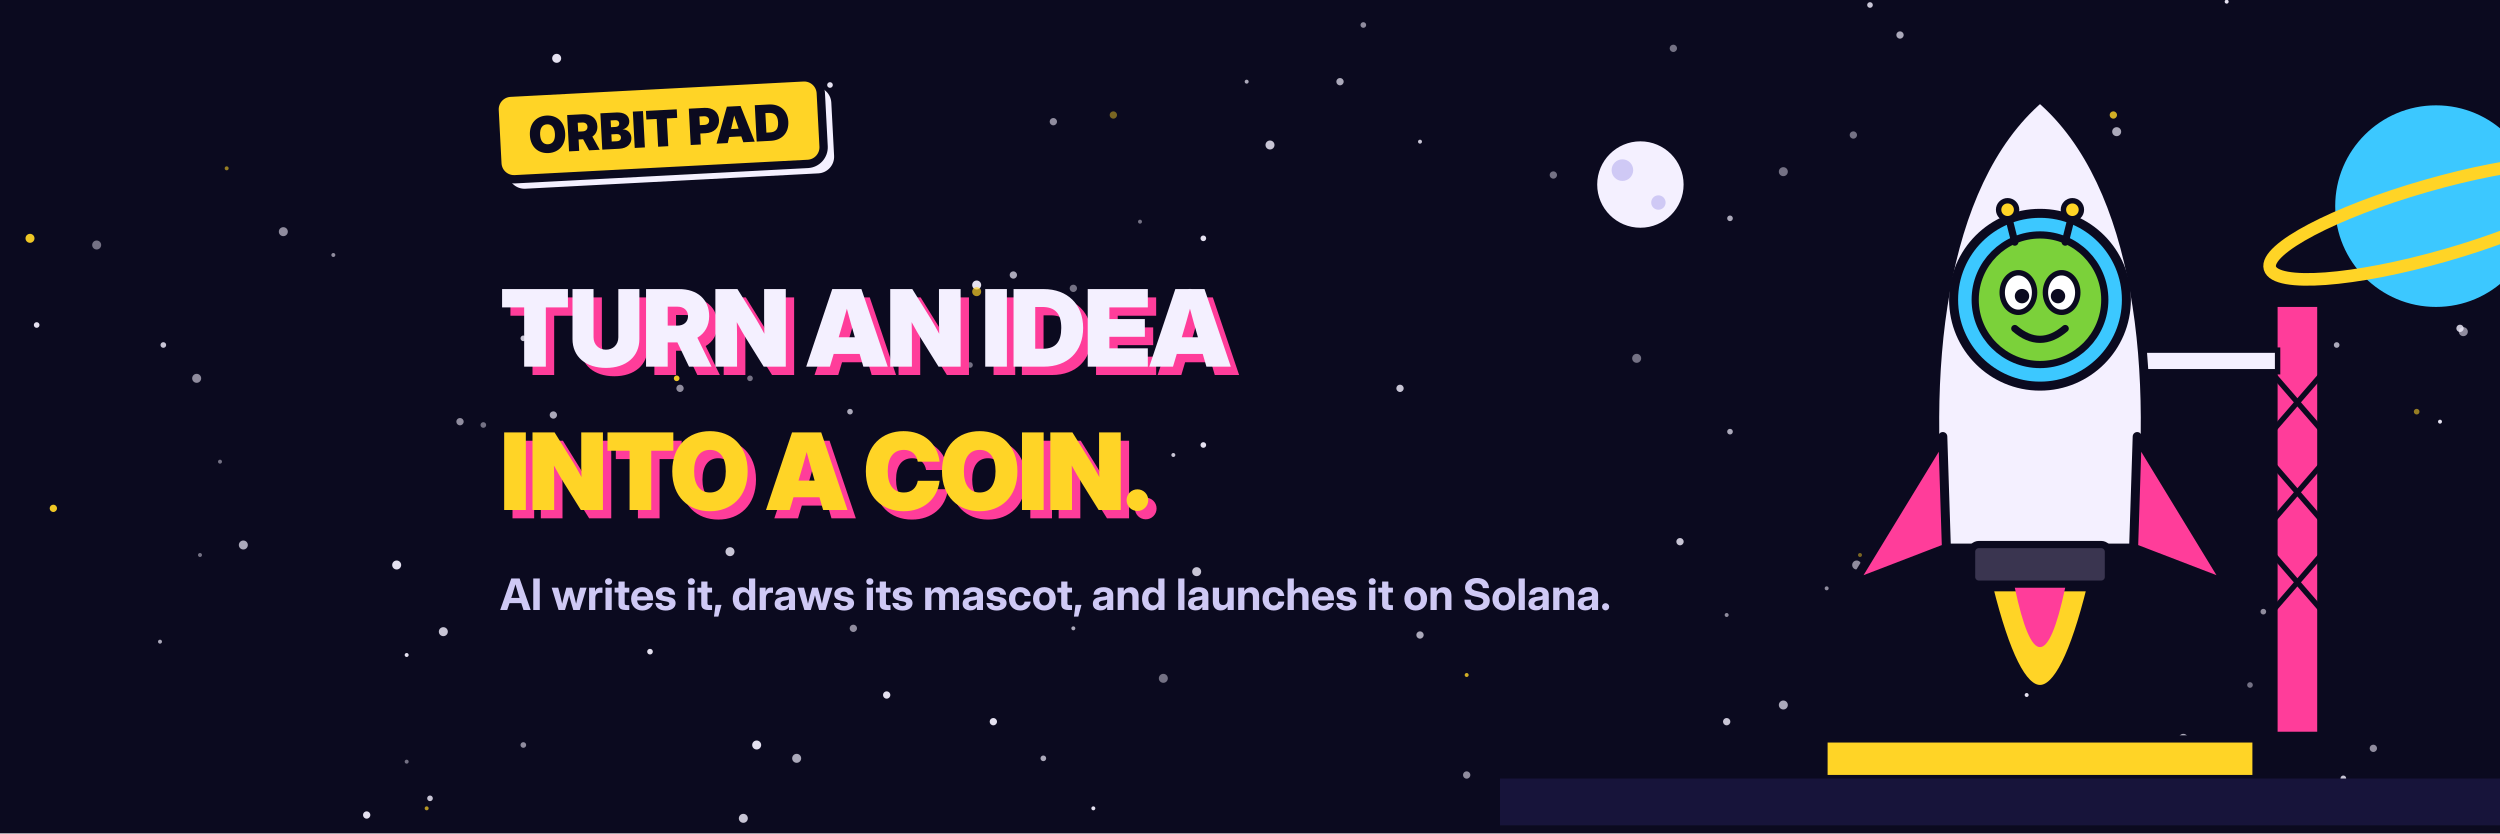
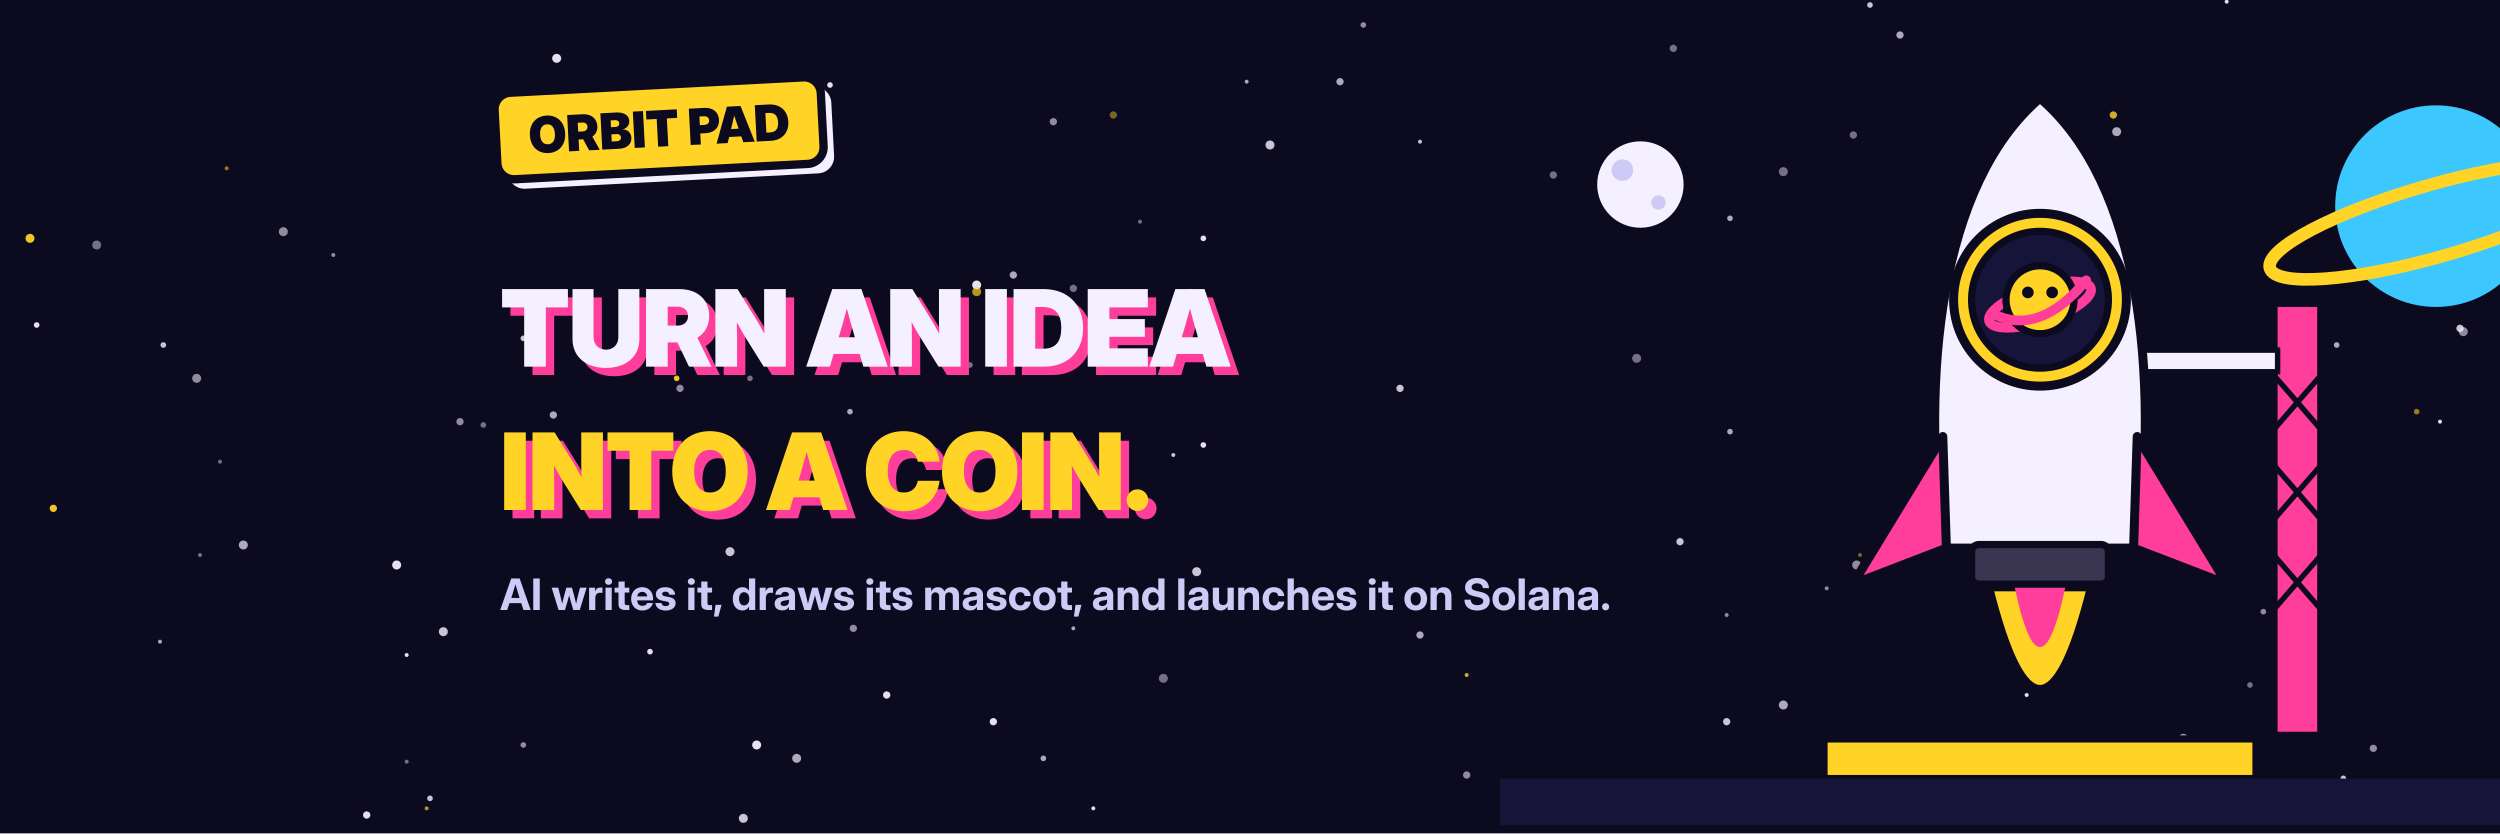
<svg xmlns="http://www.w3.org/2000/svg" viewBox="0 0 1500 500" width="1500" height="500">
  <rect width="1500" height="500" fill="#0b0a1f" />
  <circle cx="1116" cy="333" r="1.2" fill="#ffd426" opacity="0.45" />
  <circle cx="1438" cy="71" r="1.7" fill="#f4f0ff" opacity="0.57" />
  <circle cx="1140" cy="21" r="2.2" fill="#f4f0ff" opacity="0.69" />
  <circle cx="762" cy="87" r="2.7" fill="#f4f0ff" opacity="0.81" />
  <circle cx="1296" cy="217" r="1.2" fill="#f4f0ff" opacity="0.93" />
  <circle cx="450" cy="227" r="1.7" fill="#f4f0ff" opacity="0.45" />
  <circle cx="880" cy="465" r="2.2" fill="#f4f0ff" opacity="0.57" />
  <circle cx="146" cy="327" r="2.7" fill="#f4f0ff" opacity="0.69" />
  <circle cx="1200" cy="205" r="1.2" fill="#f4f0ff" opacity="0.81" />
  <circle cx="406" cy="227" r="1.7" fill="#ffd426" opacity="0.93" />
  <circle cx="1112" cy="81" r="2.2" fill="#f4f0ff" opacity="0.45" />
  <circle cx="554" cy="267" r="2.7" fill="#f4f0ff" opacity="0.57" />
  <circle cx="1160" cy="453" r="1.2" fill="#f4f0ff" opacity="0.69" />
  <circle cx="1406" cy="467" r="1.7" fill="#f4f0ff" opacity="0.81" />
  <circle cx="220" cy="489" r="2.2" fill="#f4f0ff" opacity="0.93" />
  <circle cx="1226" cy="319" r="2.7" fill="#f4f0ff" opacity="0.45" />
  <circle cx="1096" cy="353" r="1.2" fill="#f4f0ff" opacity="0.57" />
  <circle cx="1038" cy="259" r="1.7" fill="#f4f0ff" opacity="0.69" />
  <circle cx="1268" cy="69" r="2.2" fill="#ffd426" opacity="0.81" />
  <circle cx="586" cy="171" r="2.7" fill="#f4f0ff" opacity="0.93" />
  <circle cx="684" cy="133" r="1.2" fill="#f4f0ff" opacity="0.45" />
  <circle cx="714" cy="175" r="1.7" fill="#f4f0ff" opacity="0.57" />
  <circle cx="332" cy="249" r="2.2" fill="#f4f0ff" opacity="0.69" />
  <circle cx="438" cy="331" r="2.7" fill="#f4f0ff" opacity="0.81" />
  <circle cx="1336" cy="1" r="1.2" fill="#f4f0ff" opacity="0.93" />
  <circle cx="1374" cy="195" r="1.7" fill="#f4f0ff" opacity="0.45" />
  <circle cx="1424" cy="449" r="2.2" fill="#f4f0ff" opacity="0.57" />
  <circle cx="586" cy="175" r="2.7" fill="#ffd426" opacity="0.69" />
  <circle cx="1252" cy="221" r="1.2" fill="#f4f0ff" opacity="0.81" />
  <circle cx="22" cy="195" r="1.7" fill="#f4f0ff" opacity="0.93" />
  <circle cx="932" cy="105" r="2.2" fill="#f4f0ff" opacity="0.45" />
  <circle cx="118" cy="227" r="2.7" fill="#f4f0ff" opacity="0.57" />
  <circle cx="748" cy="49" r="1.2" fill="#f4f0ff" opacity="0.69" />
  <circle cx="258" cy="479" r="1.7" fill="#f4f0ff" opacity="0.81" />
  <circle cx="520" cy="201" r="2.2" fill="#f4f0ff" opacity="0.93" />
  <circle cx="58" cy="147" r="2.7" fill="#f4f0ff" opacity="0.45" />
  <circle cx="136" cy="101" r="1.2" fill="#ffd426" opacity="0.57" />
  <circle cx="1402" cy="207" r="1.7" fill="#f4f0ff" opacity="0.69" />
  <circle cx="1008" cy="325" r="2.2" fill="#f4f0ff" opacity="0.81" />
  <circle cx="238" cy="339" r="2.7" fill="#f4f0ff" opacity="0.93" />
  <circle cx="640" cy="265" r="1.2" fill="#f4f0ff" opacity="0.45" />
  <circle cx="818" cy="15" r="1.7" fill="#f4f0ff" opacity="0.57" />
  <circle cx="804" cy="49" r="2.2" fill="#f4f0ff" opacity="0.69" />
  <circle cx="446" cy="491" r="2.7" fill="#f4f0ff" opacity="0.81" />
  <circle cx="1216" cy="417" r="1.2" fill="#f4f0ff" opacity="0.93" />
  <circle cx="514" cy="179" r="1.7" fill="#ffd426" opacity="0.45" />
  <circle cx="632" cy="73" r="2.2" fill="#f4f0ff" opacity="0.57" />
  <circle cx="478" cy="455" r="2.7" fill="#f4f0ff" opacity="0.69" />
  <circle cx="704" cy="273" r="1.2" fill="#f4f0ff" opacity="0.81" />
  <circle cx="722" cy="267" r="1.7" fill="#f4f0ff" opacity="0.93" />
  <circle cx="644" cy="173" r="2.2" fill="#f4f0ff" opacity="0.45" />
  <circle cx="1114" cy="339" r="2.7" fill="#f4f0ff" opacity="0.57" />
  <circle cx="644" cy="377" r="1.2" fill="#f4f0ff" opacity="0.69" />
  <circle cx="1122" cy="3" r="1.7" fill="#f4f0ff" opacity="0.81" />
  <circle cx="32" cy="305" r="2.2" fill="#ffd426" opacity="0.93" />
  <circle cx="982" cy="215" r="2.7" fill="#f4f0ff" opacity="0.45" />
  <circle cx="200" cy="153" r="1.2" fill="#f4f0ff" opacity="0.57" />
  <circle cx="510" cy="247" r="1.7" fill="#f4f0ff" opacity="0.69" />
  <circle cx="840" cy="233" r="2.2" fill="#f4f0ff" opacity="0.81" />
  <circle cx="454" cy="447" r="2.7" fill="#f4f0ff" opacity="0.93" />
  <circle cx="120" cy="333" r="1.2" fill="#f4f0ff" opacity="0.45" />
  <circle cx="314" cy="447" r="1.7" fill="#f4f0ff" opacity="0.57" />
  <circle cx="608" cy="165" r="2.2" fill="#f4f0ff" opacity="0.69" />
  <circle cx="1246" cy="451" r="2.7" fill="#ffd426" opacity="0.81" />
  <circle cx="656" cy="485" r="1.2" fill="#f4f0ff" opacity="0.93" />
  <circle cx="1350" cy="411" r="1.7" fill="#f4f0ff" opacity="0.45" />
  <circle cx="512" cy="377" r="2.2" fill="#f4f0ff" opacity="0.57" />
  <circle cx="1310" cy="443" r="2.7" fill="#f4f0ff" opacity="0.69" />
  <circle cx="852" cy="85" r="1.2" fill="#f4f0ff" opacity="0.81" />
  <circle cx="722" cy="143" r="1.7" fill="#f4f0ff" opacity="0.93" />
  <circle cx="1004" cy="29" r="2.2" fill="#f4f0ff" opacity="0.45" />
  <circle cx="170" cy="139" r="2.7" fill="#f4f0ff" opacity="0.57" />
  <circle cx="256" cy="485" r="1.2" fill="#ffd426" opacity="0.69" />
  <circle cx="314" cy="203" r="1.7" fill="#f4f0ff" opacity="0.81" />
  <circle cx="596" cy="433" r="2.2" fill="#f4f0ff" opacity="0.93" />
  <circle cx="698" cy="407" r="2.7" fill="#f4f0ff" opacity="0.45" />
  <circle cx="1036" cy="369" r="1.2" fill="#f4f0ff" opacity="0.57" />
  <circle cx="1038" cy="131" r="1.7" fill="#f4f0ff" opacity="0.69" />
  <circle cx="1476" cy="197" r="2.2" fill="#f4f0ff" opacity="0.81" />
  <circle cx="334" cy="35" r="2.7" fill="#f4f0ff" opacity="0.93" />
  <circle cx="244" cy="457" r="1.2" fill="#f4f0ff" opacity="0.45" />
  <circle cx="1450" cy="247" r="1.7" fill="#ffd426" opacity="0.57" />
  <circle cx="1232" cy="193" r="2.2" fill="#f4f0ff" opacity="0.69" />
  <circle cx="266" cy="379" r="2.7" fill="#f4f0ff" opacity="0.81" />
  <circle cx="1464" cy="253" r="1.2" fill="#f4f0ff" opacity="0.93" />
  <circle cx="290" cy="255" r="1.7" fill="#f4f0ff" opacity="0.45" />
  <circle cx="408" cy="233" r="2.2" fill="#f4f0ff" opacity="0.57" />
  <circle cx="1070" cy="423" r="2.7" fill="#f4f0ff" opacity="0.69" />
  <circle cx="904" cy="485" r="1.2" fill="#f4f0ff" opacity="0.81" />
  <circle cx="390" cy="391" r="1.7" fill="#f4f0ff" opacity="0.93" />
  <circle cx="668" cy="69" r="2.2" fill="#ffd426" opacity="0.45" />
  <circle cx="1478" cy="199" r="2.7" fill="#f4f0ff" opacity="0.57" />
  <circle cx="96" cy="385" r="1.2" fill="#f4f0ff" opacity="0.69" />
  <circle cx="98" cy="207" r="1.7" fill="#f4f0ff" opacity="0.81" />
  <circle cx="532" cy="417" r="2.2" fill="#f4f0ff" opacity="0.93" />
  <circle cx="1070" cy="103" r="2.7" fill="#f4f0ff" opacity="0.45" />
  <circle cx="1168" cy="273" r="1.2" fill="#f4f0ff" opacity="0.57" />
  <circle cx="626" cy="455" r="1.7" fill="#f4f0ff" opacity="0.69" />
  <circle cx="1036" cy="433" r="2.2" fill="#f4f0ff" opacity="0.81" />
  <circle cx="18" cy="143" r="2.7" fill="#ffd426" opacity="0.93" />
  <circle cx="132" cy="277" r="1.2" fill="#f4f0ff" opacity="0.45" />
  <circle cx="1358" cy="367" r="1.7" fill="#f4f0ff" opacity="0.57" />
  <circle cx="852" cy="381" r="2.2" fill="#f4f0ff" opacity="0.69" />
  <circle cx="718" cy="343" r="2.7" fill="#f4f0ff" opacity="0.81" />
  <circle cx="244" cy="393" r="1.2" fill="#f4f0ff" opacity="0.93" />
  <circle cx="582" cy="219" r="1.7" fill="#f4f0ff" opacity="0.45" />
  <circle cx="276" cy="253" r="2.2" fill="#f4f0ff" opacity="0.57" />
  <circle cx="1270" cy="79" r="2.7" fill="#f4f0ff" opacity="0.69" />
  <circle cx="880" cy="405" r="1.2" fill="#ffd426" opacity="0.81" />
  <circle cx="498" cy="51" r="1.7" fill="#f4f0ff" opacity="0.93" />
  <g transform="rotate(-3 300 90)">
    <rect x="304" y="62" width="196" height="52" rx="10" fill="#f4f0ff" />
    <rect x="298" y="56" width="196" height="52" rx="10" fill="#ffd426" stroke="#0b0a1f" stroke-width="5" />
    <text x="396" y="93" font-family="Inter Display, Inter, sans-serif" font-weight="900" font-size="30" text-anchor="middle" fill="#0b0a1f">ORBIT PAD</text>
  </g>
  <text x="305" y="225" font-family="Inter Display, Inter, sans-serif" font-weight="900" font-size="64" text-anchor="start" letter-spacing="-1" fill="#ff3d9a">TURN AN IDEA</text>
  <text x="300" y="220" font-family="Inter Display, Inter, sans-serif" font-weight="900" font-size="64" text-anchor="start" letter-spacing="-1" fill="#f4f0ff">TURN AN IDEA</text>
  <text x="305" y="311" font-family="Inter Display, Inter, sans-serif" font-weight="900" font-size="64" text-anchor="start" letter-spacing="-1" fill="#ff3d9a">INTO A COIN.</text>
  <text x="300" y="306" font-family="Inter Display, Inter, sans-serif" font-weight="900" font-size="64" text-anchor="start" letter-spacing="-1" fill="#ffd426">INTO A COIN.</text>
  <text x="300" y="366" font-family="Inter Display, Inter, sans-serif" font-weight="700" font-size="26" fill="#cfc9f5">AI writes it, draws its mascot, and launches it on Solana.</text>
  <g transform="translate(900 20) scale(1.08)">
    <g>
      <circle cx="520" cy="96" r="58" fill="#3cc8ff" stroke="#0b0a1f" stroke-width="4" />
      <ellipse cx="520" cy="104" rx="96" ry="20" transform="rotate(-16 520 104)" fill="none" stroke="#ffd426" stroke-width="7" />
      <circle cx="78" cy="84" r="26" fill="#f4f0ff" stroke="#0b0a1f" stroke-width="4" />
      <circle cx="68" cy="76" r="6" fill="#cfc9f5" />
      <circle cx="88" cy="94" r="4" fill="#cfc9f5" />
      <rect x="430" y="150" width="26" height="240" fill="#ff3d9a" stroke="#0b0a1f" stroke-width="4" />
      <path d="M430 190 L456 220 M456 190 L430 220 M430 240 L456 270 M456 240 L430 270 M430 290 L456 320 M456 290 L430 320" stroke="#0b0a1f" stroke-width="3" />
      <rect x="352" y="176" width="80" height="12" fill="#f4f0ff" stroke="#0b0a1f" stroke-width="3" />
      <path d="M300 36 C356 84 366 190 354 286 L246 286 C234 190 244 84 300 36Z" fill="#f4f0ff" stroke="#0b0a1f" stroke-width="5" />
      <path d="M246 224 L196 306 L248 286Z" fill="#ff3d9a" stroke="#0b0a1f" stroke-width="5" stroke-linejoin="round" />
      <path d="M354 224 L404 306 L352 286Z" fill="#ff3d9a" stroke="#0b0a1f" stroke-width="5" stroke-linejoin="round" />
      <rect x="262" y="284" width="76" height="22" rx="4" fill="#3a3550" stroke="#0b0a1f" stroke-width="4" />
-       <circle cx="300" cy="148" r="48" fill="#3cc8ff" stroke="#0b0a1f" stroke-width="5" />
-       <circle cx="300" cy="148" r="36" fill="#7bd13a" stroke="#0b0a1f" stroke-width="4" />
-       <path d="M286 116 L282 100 M314 116 L318 100" stroke="#0b0a1f" stroke-width="4" stroke-linecap="round" />
-       <circle cx="282" cy="98" r="5" fill="#ffd426" stroke="#0b0a1f" stroke-width="3" />
-       <circle cx="318" cy="98" r="5" fill="#ffd426" stroke="#0b0a1f" stroke-width="3" />
-       <ellipse cx="288" cy="144" rx="9" ry="11" fill="#fff" stroke="#0b0a1f" stroke-width="3" />
-       <ellipse cx="312" cy="144" rx="9" ry="11" fill="#fff" stroke="#0b0a1f" stroke-width="3" />
-       <circle cx="290" cy="146" r="4" fill="#0b0a1f" />
-       <circle cx="310" cy="146" r="4" fill="#0b0a1f" />
-       <path d="M286 164 Q300 176 314 164" fill="none" stroke="#0b0a1f" stroke-width="4" stroke-linecap="round" />
+       <circle cx="300" cy="148" r="48" fill="#ffd426" stroke="#0b0a1f" stroke-width="5" />
+       <circle cx="300" cy="148" r="38" fill="#17143a" stroke="#0b0a1f" stroke-width="4" />
+       <g transform="translate(300 148) scale(1.35) translate(-24 -24)">
+         <ellipse cx="24" cy="26" rx="22" ry="7" transform="rotate(-18 24 26)" fill="none" stroke="#ff3d9a" stroke-width="4" />
+         <circle cx="24" cy="24" r="14" fill="#ffd426" stroke="#0b0a1f" stroke-width="3" />
+         <path d="M5 31 Q24 40 43 17" fill="none" stroke="#ff3d9a" stroke-width="4" stroke-linecap="round" transform="translate(0 -1)" />
+         <circle cx="19" cy="21" r="2.4" fill="#0b0a1f" />
+         <circle cx="29" cy="21" r="2.4" fill="#0b0a1f" />
+       </g>
      <path d="M272 308 Q300 420 328 308Z" fill="#ffd426" stroke="#0b0a1f" stroke-width="4" stroke-linejoin="round" />
      <path d="M286 308 Q300 374 314 308Z" fill="#ff3d9a" />
      <rect x="180" y="392" width="240" height="22" fill="#ffd426" stroke="#0b0a1f" stroke-width="4" />
      <rect x="0" y="414" width="600" height="26" fill="#17143a" />
    </g>
  </g>
</svg>
